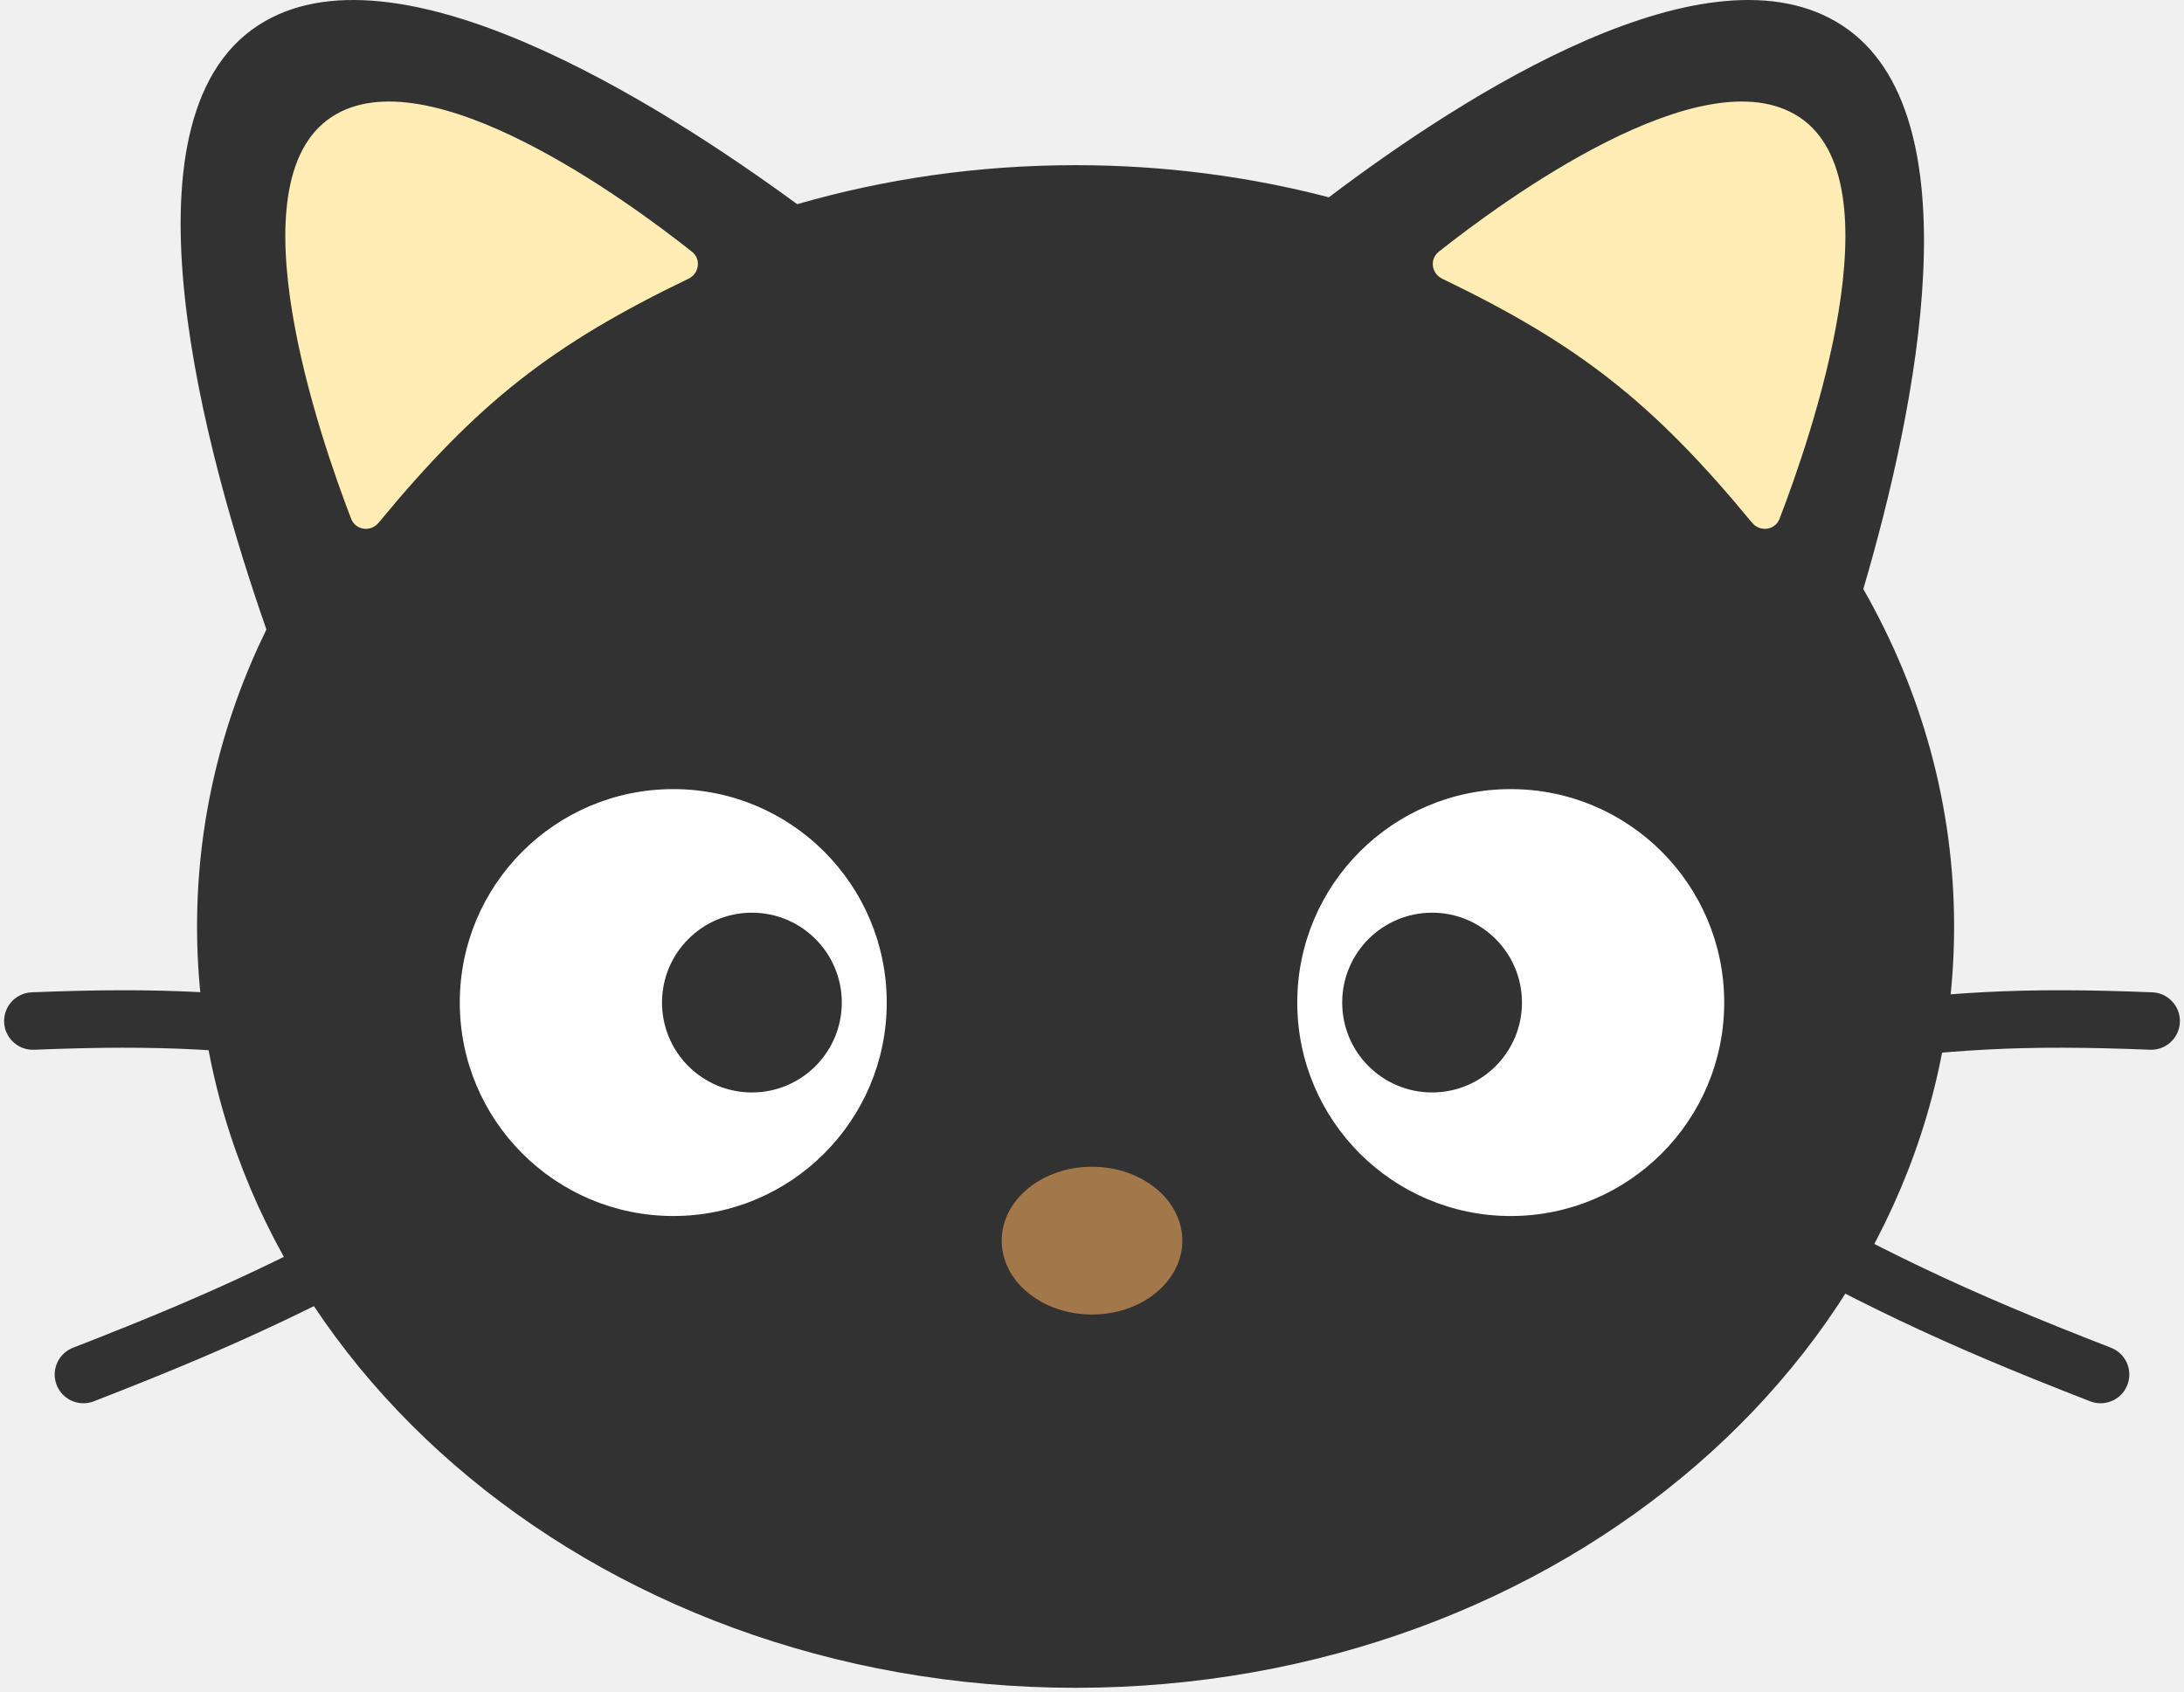
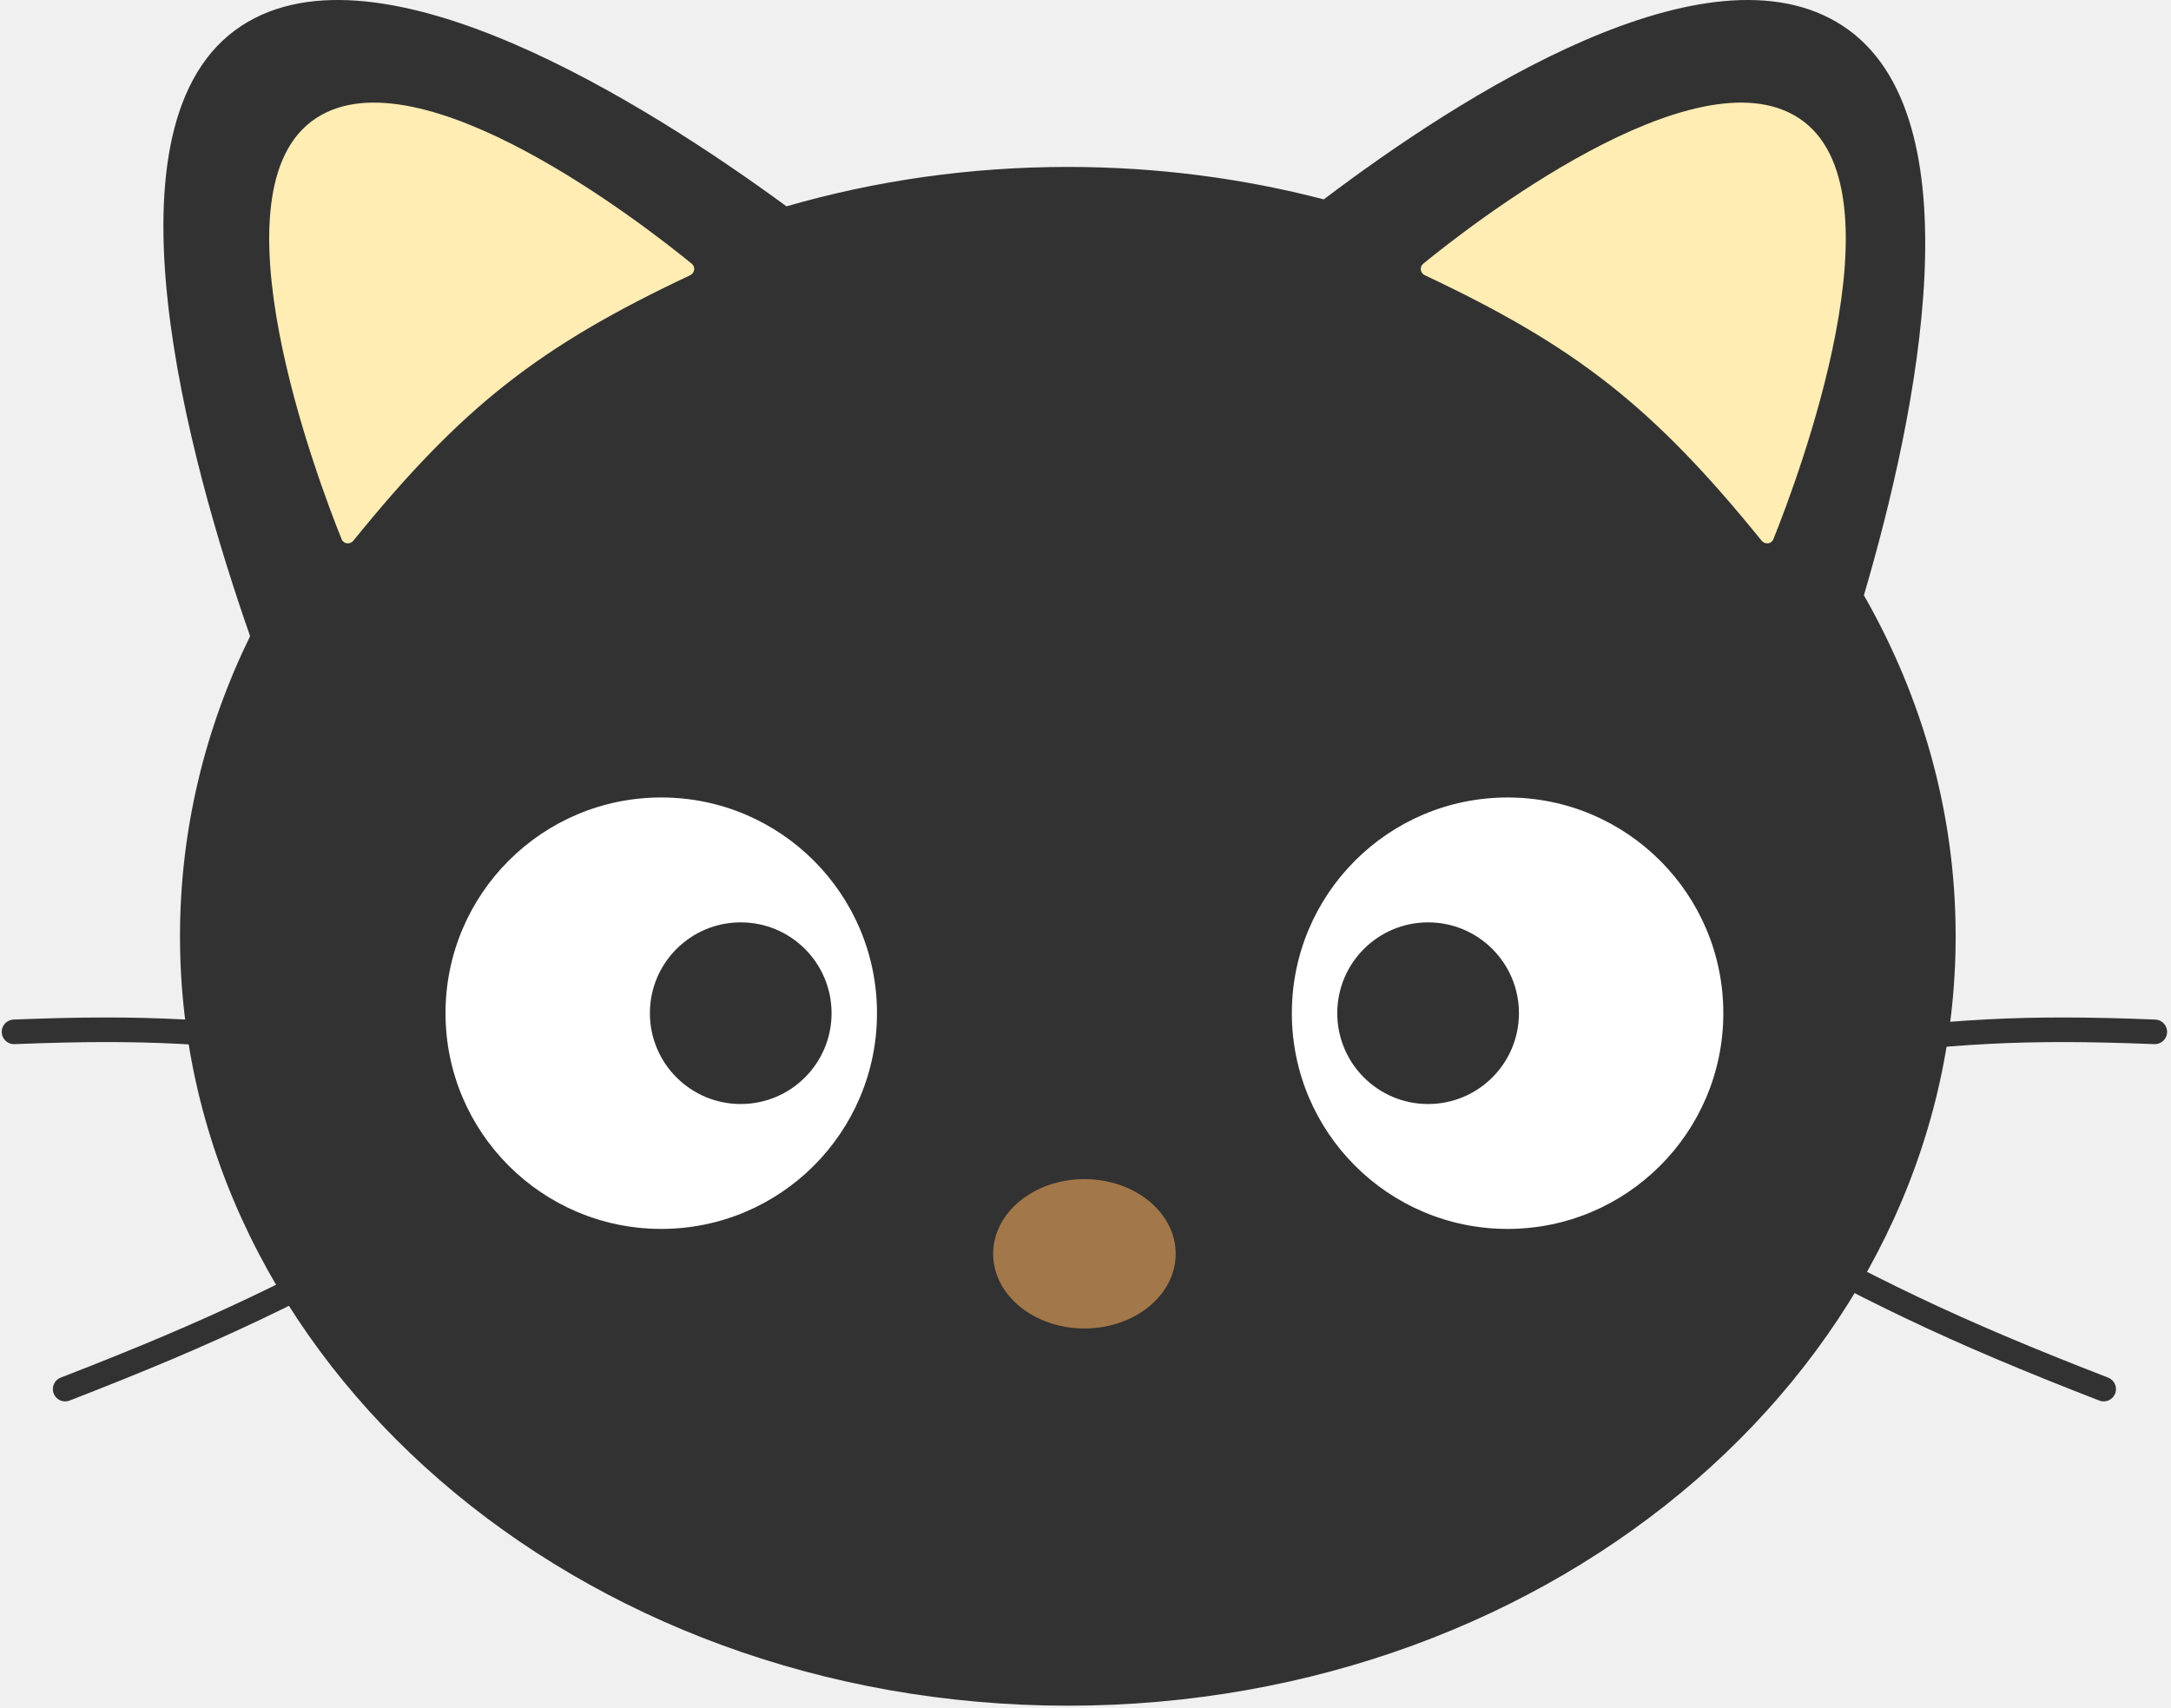
- <svg xmlns="http://www.w3.org/2000/svg" width="133" height="103" viewBox="0 0 133 103" fill="none">
-   <path fill-rule="evenodd" clip-rule="evenodd" d="M113.471 35.875C116.709 24.846 120.389 6.928 112.199 1.559C104.075 -3.766 89.198 5.755 80.925 12.016C76.04 10.743 70.862 10.059 65.5 10.059C59.575 10.059 53.875 10.894 48.547 12.436C40.027 6.193 24.007 -3.887 15.699 1.56C6.866 7.35 12.521 27.739 16.224 38.337C13.504 43.895 12 50.009 12 56.426C12 82.034 35.953 102.793 65.5 102.793C95.047 102.793 119 82.034 119 56.426C119 49.046 117.011 42.069 113.471 35.875Z" fill="#323232" />
-   <path d="M20.2 7.121C14.115 11.11 19.469 26.623 21.384 31.594C21.656 32.299 22.577 32.421 23.057 31.837C29.096 24.51 33.631 20.968 41.928 16.975C42.584 16.659 42.709 15.782 42.138 15.33C38.271 12.267 26.052 3.285 20.2 7.121Z" fill="#FFEDB4" />
-   <path d="M109.556 7.121C115.64 11.11 110.286 26.623 108.37 31.594C108.099 32.299 107.178 32.421 106.698 31.837C100.658 24.51 96.124 20.968 87.827 16.975C87.171 16.659 87.046 15.782 87.617 15.33C91.484 12.267 103.703 3.285 109.556 7.121Z" fill="#FFEDB4" />
-   <path d="M111 63.184C118.707 62.135 123.079 61.868 131 62.184" stroke="#323232" stroke-width="3.5" stroke-linecap="round" stroke-linejoin="round" />
-   <path d="M105.44 73.059C113.843 77.776 118.738 80.149 127.92 83.713" stroke="#323232" stroke-width="3.5" stroke-linecap="round" stroke-linejoin="round" />
-   <path d="M22 63.184C14.293 62.135 9.921 61.868 2 62.184" stroke="#323232" stroke-width="3.5" stroke-linecap="round" stroke-linejoin="round" />
-   <path d="M27.559 73.059C19.157 77.776 14.262 80.149 5.08 83.713" stroke="#323232" stroke-width="3.5" stroke-linecap="round" stroke-linejoin="round" />
-   <circle cx="41" cy="61.059" r="13" fill="white" />
-   <circle cx="45.789" cy="61.06" r="5.474" fill="#323232" />
-   <circle cx="13" cy="13" r="13" transform="matrix(-1 0 0 1 105 48.0595)" fill="white" />
-   <circle cx="5.474" cy="5.474" r="5.474" transform="matrix(-1 0 0 1 92.6842 55.5859)" fill="#323232" />
-   <ellipse cx="66.5" cy="75.559" rx="5.5" ry="4.5" fill="#A27749" />
+ <svg xmlns="http://www.w3.org/2000/svg" width="309" height="243" viewBox="0 0 309 243" fill="none">
+   <path fill-rule="evenodd" clip-rule="evenodd" d="M34.357 3.683C13.492 17.361 26.851 65.518 35.597 90.552C29.173 103.68 25.62 118.118 25.62 133.276C25.62 193.761 82.195 242.793 151.985 242.793C221.774 242.793 278.35 193.761 278.35 133.276C278.35 115.845 273.651 99.365 265.291 84.736C272.938 58.686 281.631 16.365 262.286 3.683C243.098 -8.895 207.957 13.592 188.417 28.38C176.881 25.375 164.65 23.76 151.985 23.76C137.99 23.76 124.526 25.732 111.943 29.372C91.818 14.628 53.98 -9.18 34.357 3.683Z" fill="#323232" />
+   <path d="M44.986 16.82C29.584 26.916 45.214 68.279 48.621 76.747C48.903 77.448 49.822 77.547 50.297 76.96C65.763 57.874 76.721 49.315 98.222 39.182C98.881 38.871 99.025 38.002 98.461 37.541C91.919 32.197 59.807 7.104 44.986 16.82Z" fill="#FFEDB4" />
+   <path d="M256.042 16.82C271.444 26.916 255.814 68.279 252.407 76.747C252.125 77.448 251.206 77.547 250.731 76.96C235.266 57.874 224.307 49.315 202.806 39.182C202.147 38.871 202.003 38.002 202.567 37.541C209.11 32.197 241.221 7.104 256.042 16.82Z" fill="#FFEDB4" />
+   <path d="M259.454 149.239C277.657 146.761 287.984 146.13 306.693 146.877" stroke="#323232" stroke-width="3.5" stroke-linecap="round" stroke-linejoin="round" />
+   <path d="M246.323 172.564C266.168 183.703 277.73 189.308 299.418 197.726" stroke="#323232" stroke-width="3.5" stroke-linecap="round" stroke-linejoin="round" />
+   <path d="M49.239 149.239C31.036 146.761 20.71 146.13 2 146.877" stroke="#323232" stroke-width="3.5" stroke-linecap="round" stroke-linejoin="round" />
+   <path d="M62.371 172.564C42.525 183.703 30.963 189.308 9.275 197.726" stroke="#323232" stroke-width="3.5" stroke-linecap="round" stroke-linejoin="round" />
+   <circle cx="94.117" cy="144.22" r="30.706" fill="white" />
+   <circle cx="105.429" cy="144.22" r="12.929" fill="#323232" />
+   <circle cx="30.706" cy="30.706" r="30.706" transform="matrix(-1 0 0 1 245.282 113.515)" fill="white" />
+   <circle cx="12.929" cy="12.929" r="12.929" transform="matrix(-1 0 0 1 216.193 131.292)" fill="#323232" />
+   <ellipse cx="154.347" cy="178.469" rx="12.991" ry="10.629" fill="#A27749" />
</svg>
